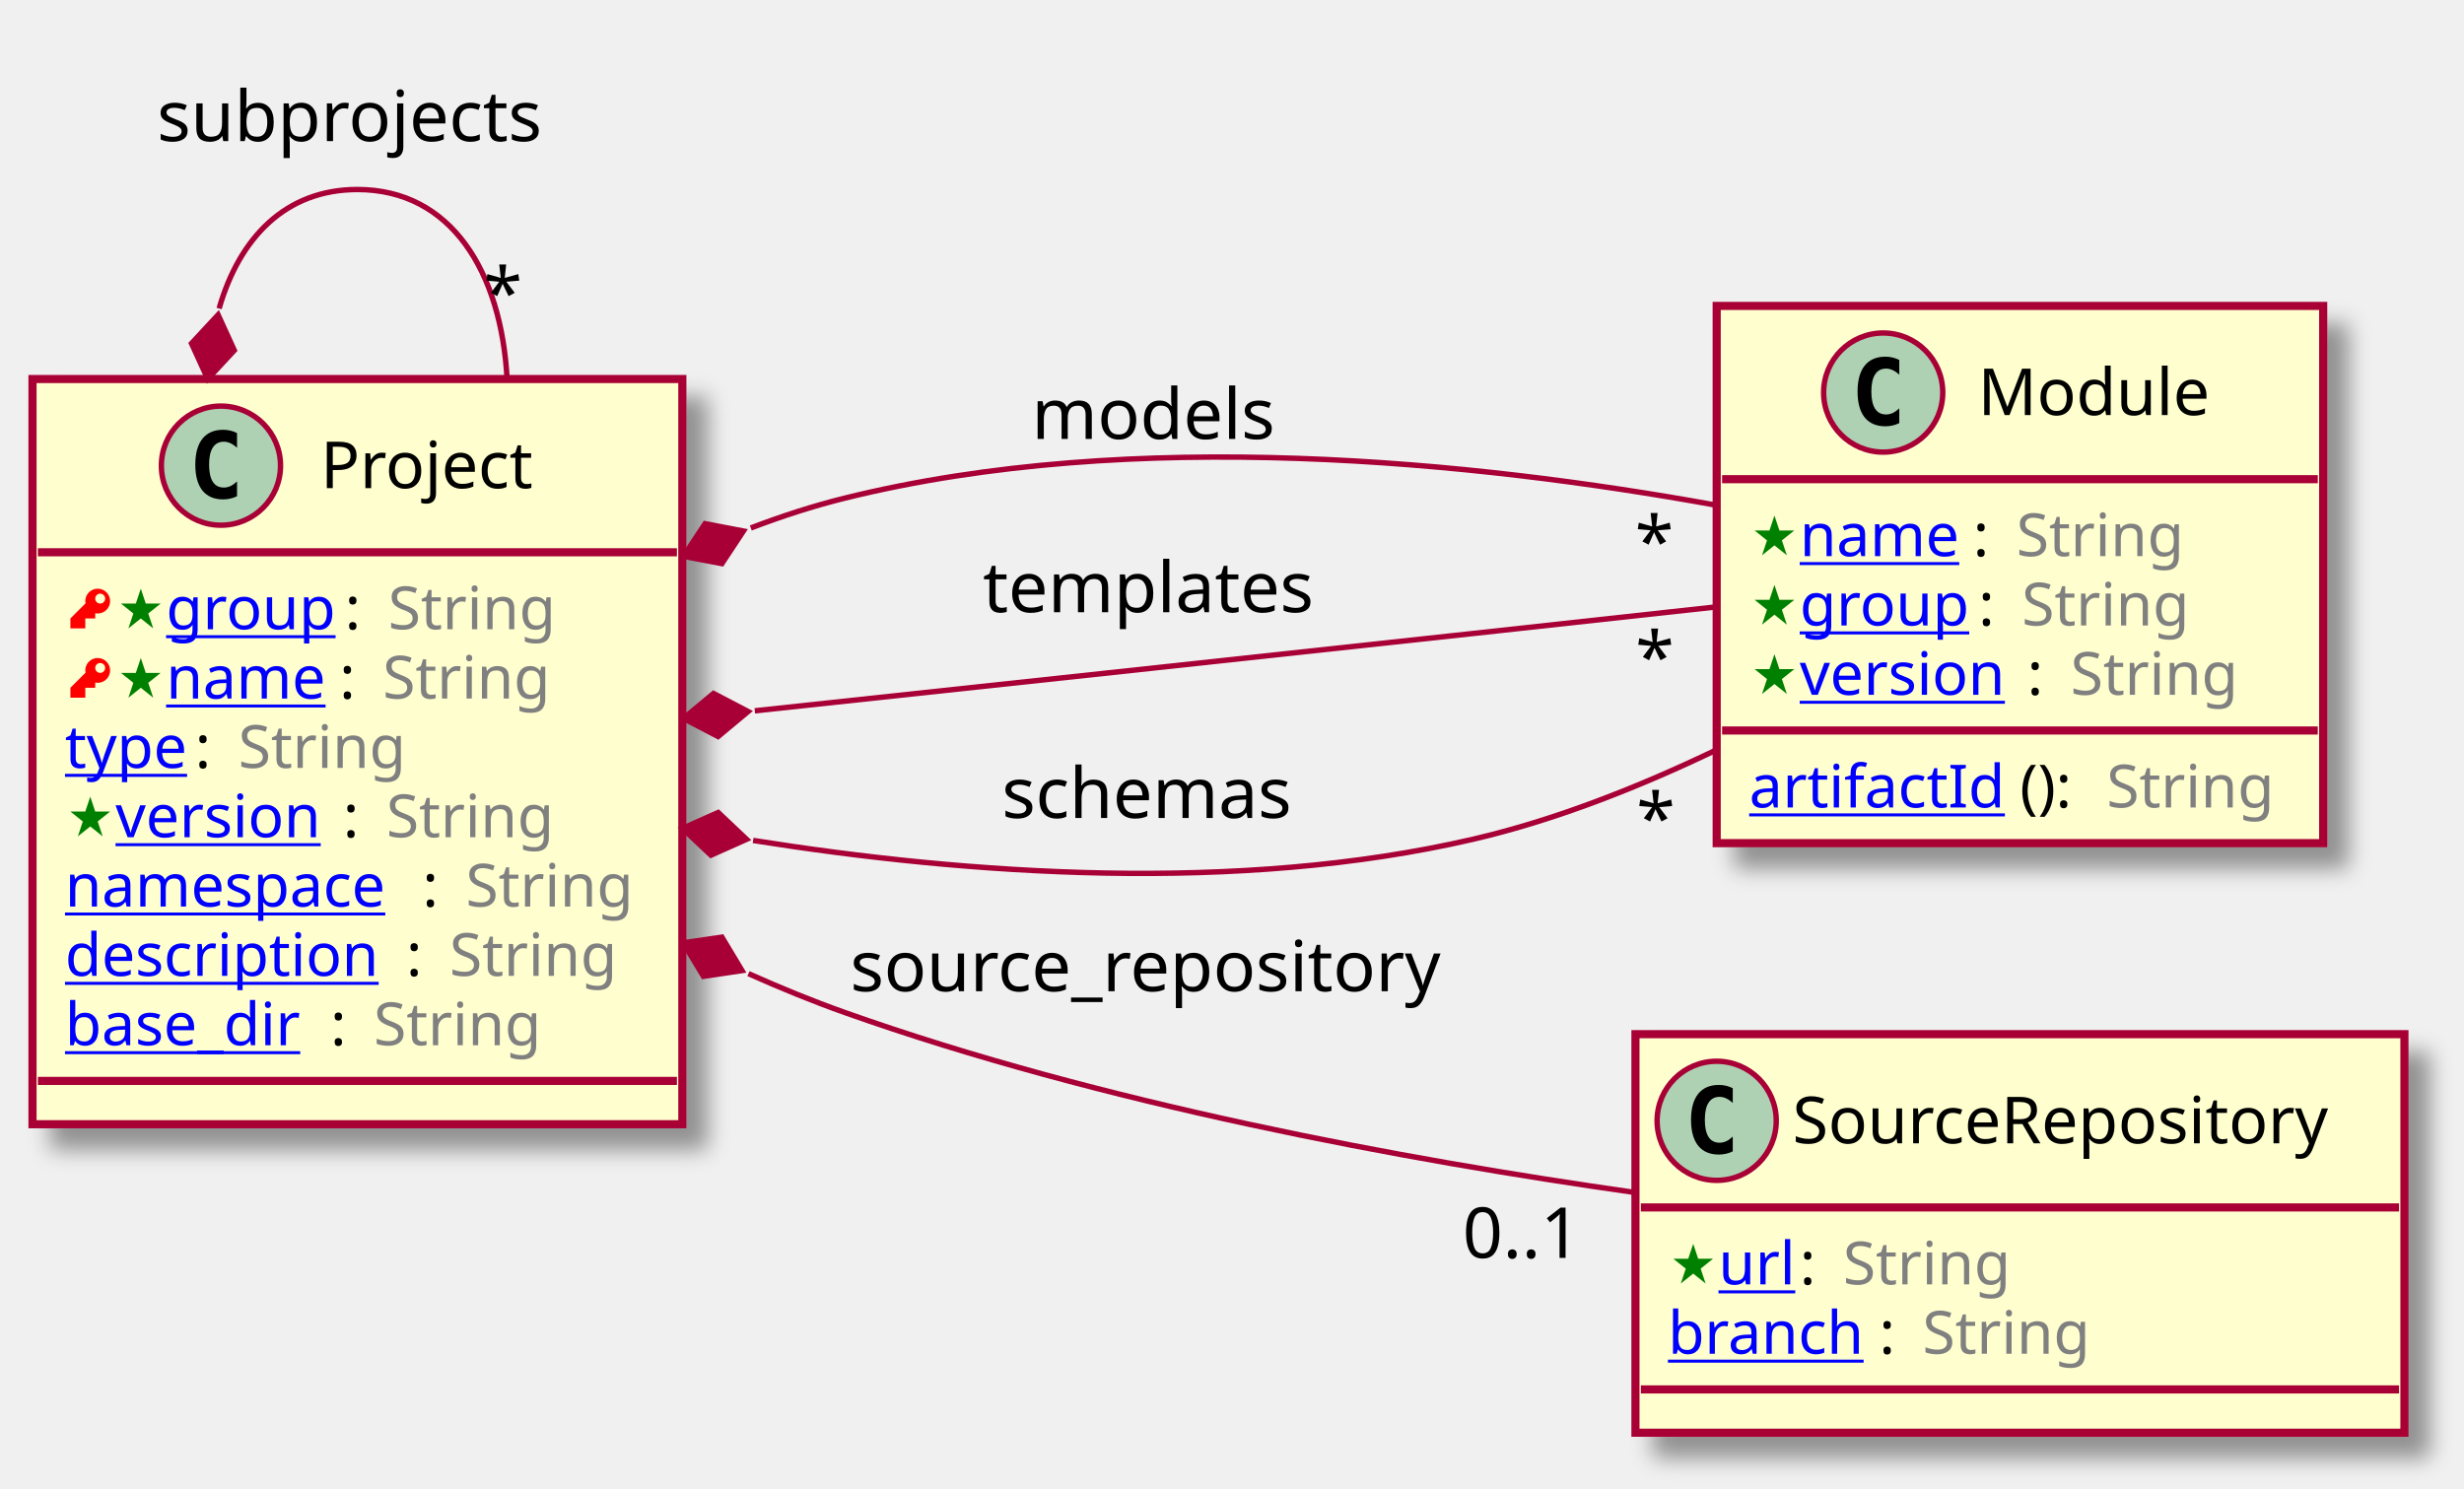
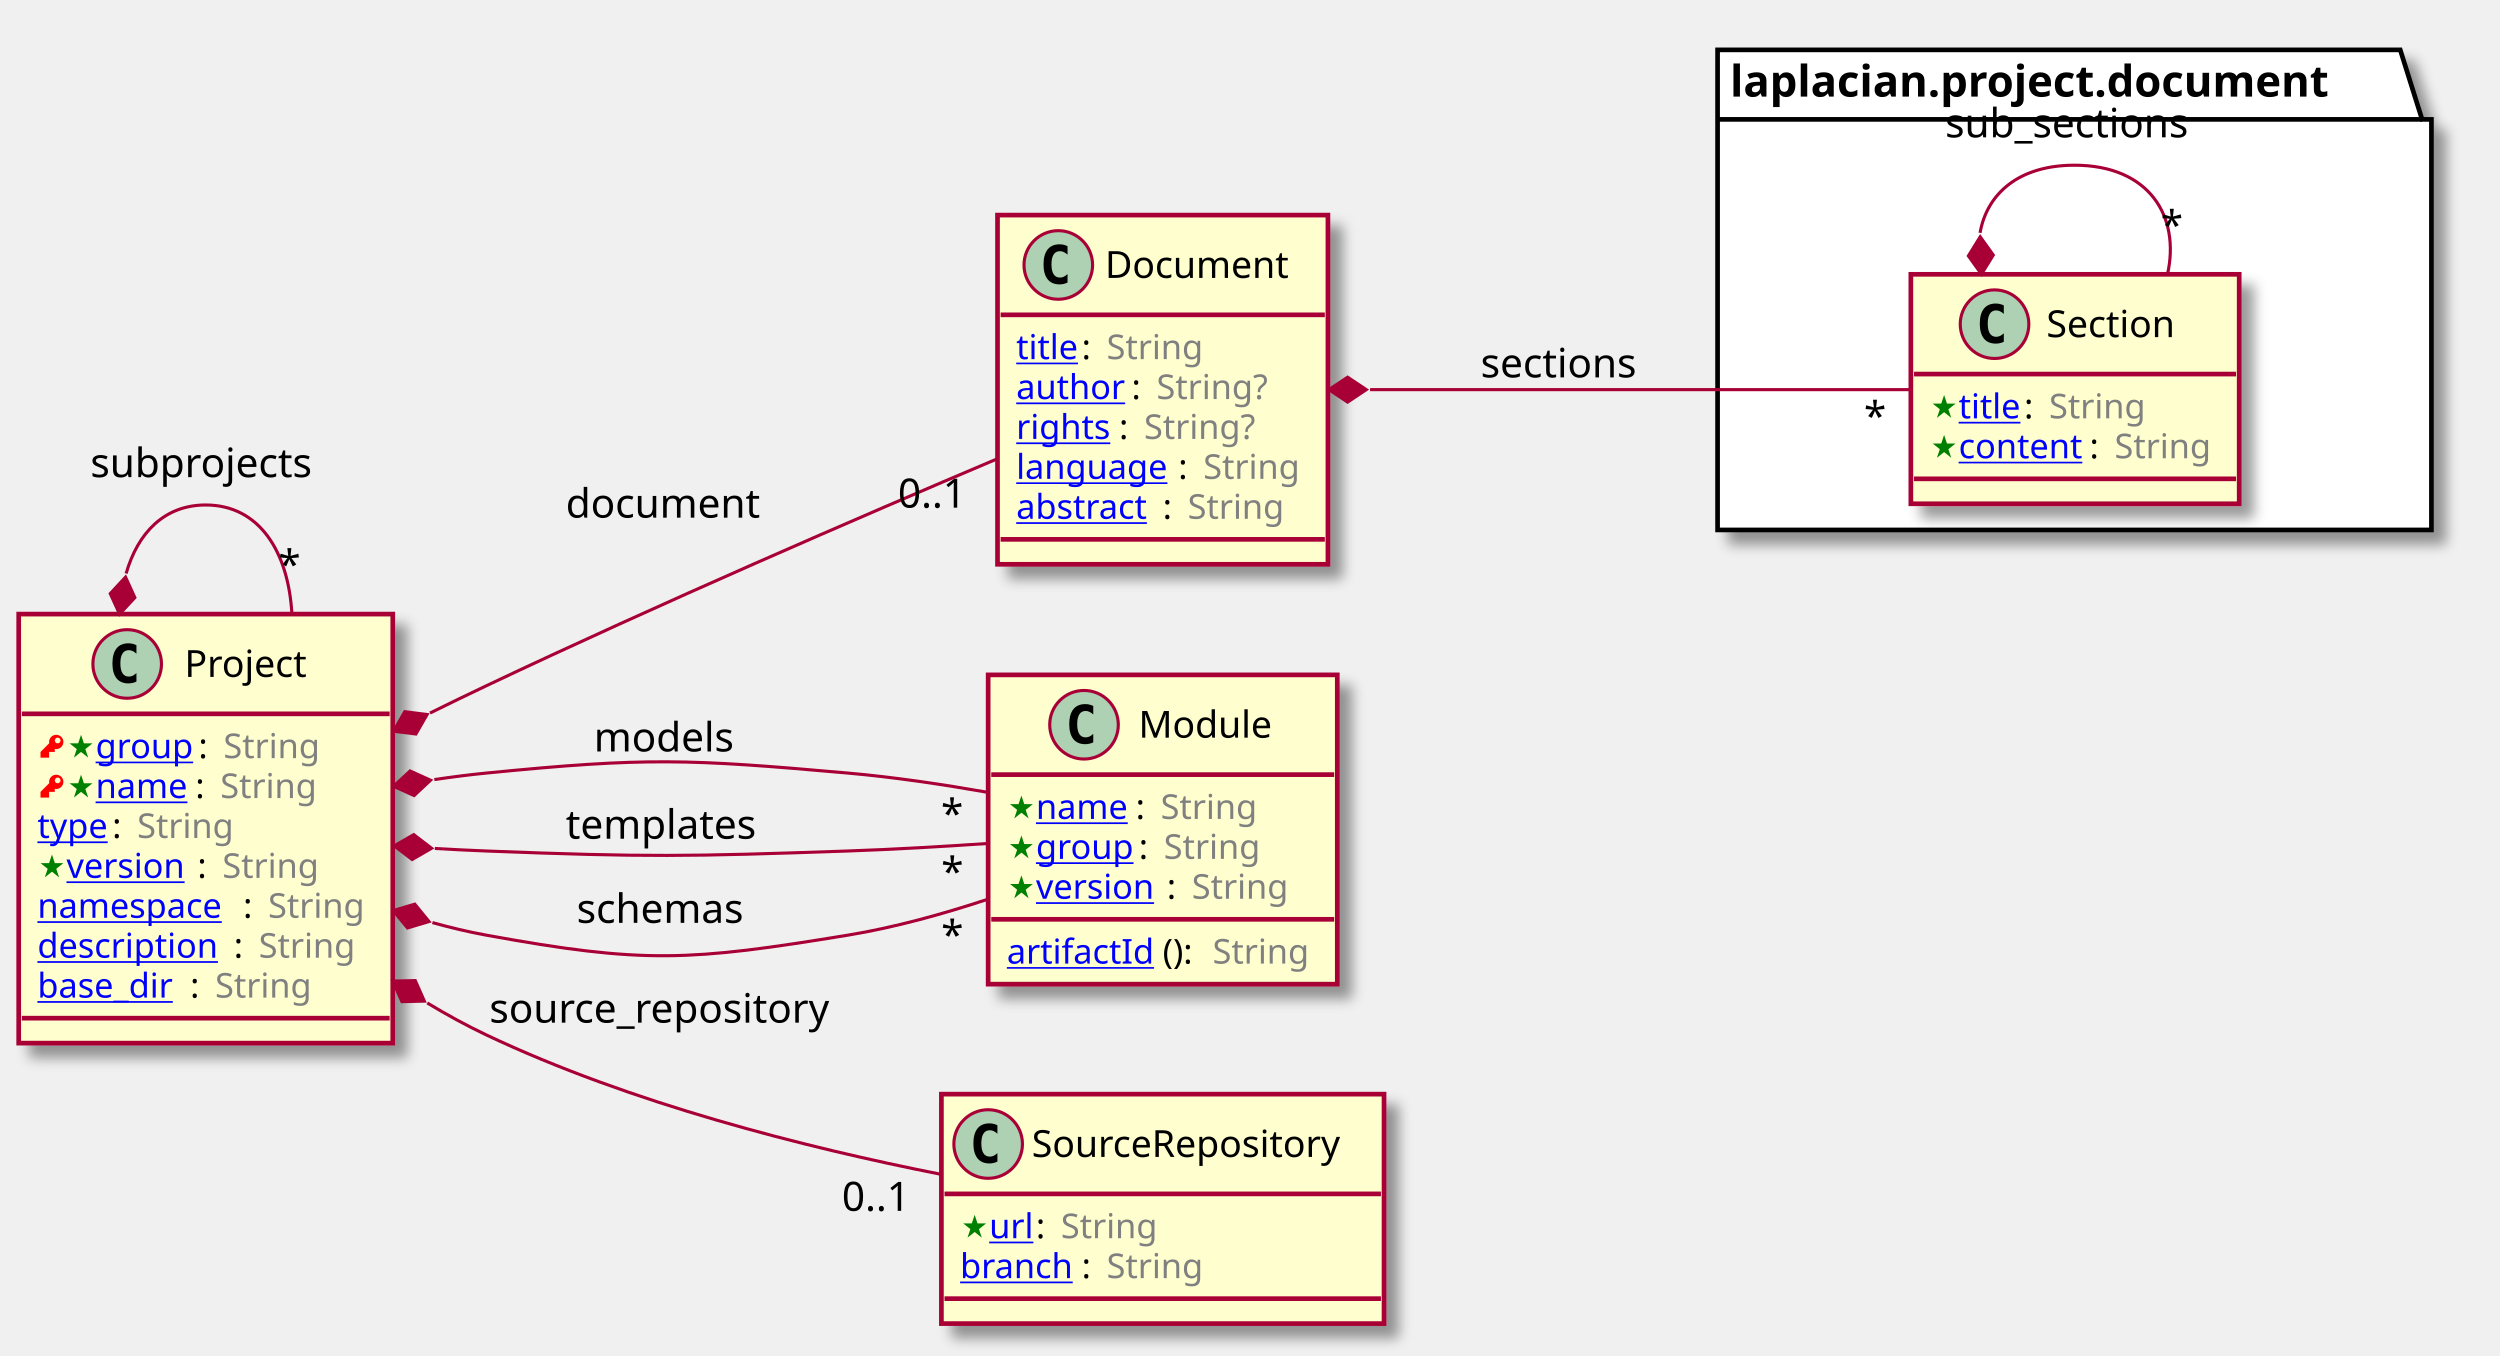
- <svg xmlns="http://www.w3.org/2000/svg" xmlns:xlink="http://www.w3.org/1999/xlink" contentScriptType="application/ecmascript" contentStyleType="text/css" height="275px" preserveAspectRatio="none" style="width:455px;height:275px;" version="1.1" viewBox="0 0 455 275" width="455px" zoomAndPan="magnify">
+ <svg xmlns="http://www.w3.org/2000/svg" xmlns:xlink="http://www.w3.org/1999/xlink" contentScriptType="application/ecmascript" contentStyleType="text/css" height="435px" preserveAspectRatio="none" style="width:802px;height:435px;" version="1.1" viewBox="0 0 802 435" width="802px" zoomAndPan="magnify">
  <defs>
-     <filter height="300%" id="f1cuzsksccrl39" width="300%" x="-1" y="-1">
+     <filter height="300%" id="f6cwxevgyu0yk" width="300%" x="-1" y="-1">
      <feGaussianBlur result="blurOut" stdDeviation="2.0" />
      <feColorMatrix in="blurOut" result="blurOut2" type="matrix" values="0 0 0 0 0 0 0 0 0 0 0 0 0 0 0 0 0 0 .4 0" />
      <feOffset dx="4.0" dy="4.0" in="blurOut2" result="blurOut3" />
      <feBlend in="SourceGraphic" in2="blurOut3" mode="normal" />
    </filter>
  </defs>
  <g>
+     <polygon fill="#FFFFFF" filter="url(#f6cwxevgyu0yk)" points="551,16,770,16,777,38.297,780,38.297,780,170,551,170,551,16" style="stroke: #000000; stroke-width: 1.5;" />
+     <line style="stroke: #000000; stroke-width: 1.5;" x1="551" x2="777" y1="38.297" y2="38.297" />
+     <text fill="#000000" font-family="sans-serif" font-size="14" font-weight="bold" lengthAdjust="spacingAndGlyphs" textLength="213" x="555" y="30.995">laplacian.project.document</text>
+     <a href="/blob/master/doc/entities/Section.md" target="_top" xlink:actuate="onRequest" xlink:show="new" xlink:title="/blob/master/doc/entities/Section.md" xlink:type="simple">
+       <rect fill="#FEFECE" filter="url(#f6cwxevgyu0yk)" height="73.609" id="Section" style="stroke: #A80036; stroke-width: 1.5;" width="105.333" x="613" y="88" />
+       <ellipse cx="639.85" cy="104" fill="#ADD1B2" rx="11" ry="11" style="stroke: #A80036; stroke-width: 1.0;" />
+       <path d="M642.819,109.641 Q642.241,109.938 641.6,110.078 Q640.959,110.234 640.256,110.234 Q637.756,110.234 636.428,108.594 Q635.116,106.938 635.116,103.812 Q635.116,100.688 636.428,99.031 Q637.756,97.375 640.256,97.375 Q640.959,97.375 641.6,97.531 Q642.256,97.688 642.819,97.984 L642.819,100.703 Q642.194,100.125 641.6,99.859 Q641.006,99.578 640.381,99.578 Q639.038,99.578 638.35,100.656 Q637.663,101.719 637.663,103.812 Q637.663,105.906 638.35,106.984 Q639.038,108.047 640.381,108.047 Q641.006,108.047 641.6,107.781 Q642.194,107.5 642.819,106.922 L642.819,109.641 Z " />
+       <text fill="#000000" font-family="sans-serif" font-size="12" lengthAdjust="spacingAndGlyphs" textLength="47" x="656.483" y="108.154">Section</text>
+       <line style="stroke: #A80036; stroke-width: 1.5;" x1="614" x2="717.333" y1="120" y2="120" />
+       <path d="M623.667,126.721 L622.75,129.471 L620,129.471 L622.292,131.305 L621.375,134.055 L623.667,132.221 L625.958,134.055 L625.042,131.305 L627.333,129.471 L624.583,129.471 L623.667,126.721 " fill="#008000" style="stroke: ; stroke-width: 0.0; stroke-dasharray: ;" />
+     </a>
+     <a href="/blob/master/doc/entities/Section.md#title-string" target="_top" xlink:actuate="onRequest" xlink:show="new" xlink:title="/blob/master/doc/entities/Section.md#title-string" xlink:type="simple">
+       <text fill="#0000FF" font-family="sans-serif" font-size="11" lengthAdjust="spacingAndGlyphs" text-decoration="underline" textLength="21" x="628.333" y="134.21">title</text>
+     </a>
+     <text fill="#000000" font-family="sans-serif" font-size="11" lengthAdjust="spacingAndGlyphs" textLength="4" x="649.333" y="134.21">:</text>
+     <text fill="#808080" font-family="sans-serif" font-size="11" lengthAdjust="spacingAndGlyphs" textLength="34" x="657.333" y="134.21">String</text>
+     <path d="M623.667,139.526 L622.75,142.276 L620,142.276 L622.292,144.109 L621.375,146.859 L623.667,145.026 L625.958,146.859 L625.042,144.109 L627.333,142.276 L624.583,142.276 L623.667,139.526 " fill="#008000" style="stroke: ; stroke-width: 0.0; stroke-dasharray: ;" />
+     <a href="/blob/master/doc/entities/Section.md#content-string" target="_top" xlink:actuate="onRequest" xlink:show="new" xlink:title="/blob/master/doc/entities/Section.md#content-string" xlink:type="simple">
+       <text fill="#0000FF" font-family="sans-serif" font-size="11" lengthAdjust="spacingAndGlyphs" text-decoration="underline" textLength="42" x="628.333" y="147.015">content</text>
+     </a>
+     <text fill="#000000" font-family="sans-serif" font-size="11" lengthAdjust="spacingAndGlyphs" textLength="4" x="670.333" y="147.015">:</text>
+     <text fill="#808080" font-family="sans-serif" font-size="11" lengthAdjust="spacingAndGlyphs" textLength="34" x="678.333" y="147.015">String</text>
+     <line style="stroke: #A80036; stroke-width: 1.5;" x1="614" x2="717.333" y1="153.609" y2="153.609" />
+     <a href="/blob/master/doc/entities/Document.md" target="_top" xlink:actuate="onRequest" xlink:show="new" xlink:title="/blob/master/doc/entities/Document.md" xlink:type="simple">
+       <rect fill="#FEFECE" filter="url(#f6cwxevgyu0yk)" height="112.023" id="Document" style="stroke: #A80036; stroke-width: 1.5;" width="106" x="320" y="69" />
+       <ellipse cx="339.5" cy="85" fill="#ADD1B2" rx="11" ry="11" style="stroke: #A80036; stroke-width: 1.0;" />
+       <path d="M342.469,90.641 Q341.891,90.938 341.25,91.078 Q340.609,91.234 339.906,91.234 Q337.406,91.234 336.078,89.594 Q334.766,87.938 334.766,84.812 Q334.766,81.688 336.078,80.031 Q337.406,78.375 339.906,78.375 Q340.609,78.375 341.25,78.531 Q341.906,78.688 342.469,78.984 L342.469,81.703 Q341.844,81.125 341.25,80.859 Q340.656,80.578 340.031,80.578 Q338.688,80.578 338,81.656 Q337.312,82.719 337.312,84.812 Q337.312,86.906 338,87.984 Q338.688,89.047 340.031,89.047 Q340.656,89.047 341.25,88.781 Q341.844,88.5 342.469,87.922 L342.469,90.641 Z " />
+       <text fill="#000000" font-family="sans-serif" font-size="12" lengthAdjust="spacingAndGlyphs" textLength="64" x="354.5" y="89.154">Document</text>
+       <line style="stroke: #A80036; stroke-width: 1.5;" x1="321" x2="425" y1="101" y2="101" />
+     </a>
+     <a href="/blob/master/doc/entities/Document.md#title-string" target="_top" xlink:actuate="onRequest" xlink:show="new" xlink:title="/blob/master/doc/entities/Document.md#title-string" xlink:type="simple">
+       <text fill="#0000FF" font-family="sans-serif" font-size="11" lengthAdjust="spacingAndGlyphs" text-decoration="underline" textLength="21" x="326" y="115.21">title</text>
+     </a>
+     <text fill="#000000" font-family="sans-serif" font-size="11" lengthAdjust="spacingAndGlyphs" textLength="4" x="347" y="115.21">:</text>
+     <text fill="#808080" font-family="sans-serif" font-size="11" lengthAdjust="spacingAndGlyphs" textLength="34" x="355" y="115.21">String</text>
+     <a href="/blob/master/doc/entities/Document.md#author-string" target="_top" xlink:actuate="onRequest" xlink:show="new" xlink:title="/blob/master/doc/entities/Document.md#author-string" xlink:type="simple">
+       <text fill="#0000FF" font-family="sans-serif" font-size="11" lengthAdjust="spacingAndGlyphs" text-decoration="underline" textLength="37" x="326" y="128.015">author</text>
+     </a>
+     <text fill="#000000" font-family="sans-serif" font-size="11" lengthAdjust="spacingAndGlyphs" textLength="4" x="363" y="128.015">:</text>
+     <text fill="#808080" font-family="sans-serif" font-size="11" lengthAdjust="spacingAndGlyphs" textLength="40" x="371" y="128.015">String?</text>
+     <a href="/blob/master/doc/entities/Document.md#rights-string" target="_top" xlink:actuate="onRequest" xlink:show="new" xlink:title="/blob/master/doc/entities/Document.md#rights-string" xlink:type="simple">
+       <text fill="#0000FF" font-family="sans-serif" font-size="11" lengthAdjust="spacingAndGlyphs" text-decoration="underline" textLength="33" x="326" y="140.82">rights</text>
+     </a>
+     <text fill="#000000" font-family="sans-serif" font-size="11" lengthAdjust="spacingAndGlyphs" textLength="4" x="359" y="140.82">:</text>
+     <text fill="#808080" font-family="sans-serif" font-size="11" lengthAdjust="spacingAndGlyphs" textLength="40" x="367" y="140.82">String?</text>
+     <a href="/blob/master/doc/entities/Document.md#language-string" target="_top" xlink:actuate="onRequest" xlink:show="new" xlink:title="/blob/master/doc/entities/Document.md#language-string" xlink:type="simple">
+       <text fill="#0000FF" font-family="sans-serif" font-size="11" lengthAdjust="spacingAndGlyphs" text-decoration="underline" textLength="52" x="326" y="153.625">language</text>
+     </a>
+     <text fill="#000000" font-family="sans-serif" font-size="11" lengthAdjust="spacingAndGlyphs" textLength="4" x="378" y="153.625">:</text>
+     <text fill="#808080" font-family="sans-serif" font-size="11" lengthAdjust="spacingAndGlyphs" textLength="34" x="386" y="153.625">String</text>
+     <a href="/blob/master/doc/entities/Document.md#abstract-string" target="_top" xlink:actuate="onRequest" xlink:show="new" xlink:title="/blob/master/doc/entities/Document.md#abstract-string" xlink:type="simple">
+       <text fill="#0000FF" font-family="sans-serif" font-size="11" lengthAdjust="spacingAndGlyphs" text-decoration="underline" textLength="47" x="326" y="166.429">abstract</text>
+     </a>
+     <text fill="#000000" font-family="sans-serif" font-size="11" lengthAdjust="spacingAndGlyphs" textLength="4" x="373" y="166.429">:</text>
+     <text fill="#808080" font-family="sans-serif" font-size="11" lengthAdjust="spacingAndGlyphs" textLength="34" x="381" y="166.429">String</text>
+     <line style="stroke: #A80036; stroke-width: 1.5;" x1="321" x2="425" y1="173.023" y2="173.023" />
    <a href="/blob/master/doc/entities/Module.md" target="_top" xlink:actuate="onRequest" xlink:show="new" xlink:title="/blob/master/doc/entities/Module.md" xlink:type="simple">
-       <rect fill="#FEFECE" filter="url(#f1cuzsksccrl39)" height="99.219" id="Module" style="stroke: #A80036; stroke-width: 1.5;" width="112" x="317" y="56.5" />
-       <ellipse cx="347.75" cy="72.5" fill="#ADD1B2" rx="11" ry="11" style="stroke: #A80036; stroke-width: 1.0;" />
-       <path d="M350.719,78.141 Q350.141,78.438 349.5,78.578 Q348.859,78.734 348.156,78.734 Q345.656,78.734 344.328,77.094 Q343.016,75.438 343.016,72.312 Q343.016,69.188 344.328,67.531 Q345.656,65.875 348.156,65.875 Q348.859,65.875 349.5,66.031 Q350.156,66.188 350.719,66.484 L350.719,69.203 Q350.094,68.625 349.5,68.359 Q348.906,68.078 348.281,68.078 Q346.938,68.078 346.25,69.156 Q345.562,70.219 345.562,72.312 Q345.562,74.406 346.25,75.484 Q346.938,76.547 348.281,76.547 Q348.906,76.547 349.5,76.281 Q350.094,76 350.719,75.422 L350.719,78.141 Z " />
-       <text fill="#000000" font-family="sans-serif" font-size="12" lengthAdjust="spacingAndGlyphs" textLength="45" x="365.25" y="76.654">Module</text>
-       <line style="stroke: #A80036; stroke-width: 1.5;" x1="318" x2="428" y1="88.5" y2="88.5" />
-       <path d="M327.667,95.221 L326.75,97.971 L324,97.971 L326.292,99.805 L325.375,102.555 L327.667,100.721 L329.958,102.555 L329.042,99.805 L331.333,97.971 L328.583,97.971 L327.667,95.221 " fill="#008000" style="stroke: ; stroke-width: 0.0; stroke-dasharray: ;" />
+       <rect fill="#FEFECE" filter="url(#f6cwxevgyu0yk)" height="99.219" id="Module" style="stroke: #A80036; stroke-width: 1.5;" width="112" x="317" y="216.5" />
+       <ellipse cx="347.75" cy="232.5" fill="#ADD1B2" rx="11" ry="11" style="stroke: #A80036; stroke-width: 1.0;" />
+       <path d="M350.719,238.141 Q350.141,238.438 349.5,238.578 Q348.859,238.734 348.156,238.734 Q345.656,238.734 344.328,237.094 Q343.016,235.438 343.016,232.312 Q343.016,229.188 344.328,227.531 Q345.656,225.875 348.156,225.875 Q348.859,225.875 349.5,226.031 Q350.156,226.188 350.719,226.484 L350.719,229.203 Q350.094,228.625 349.5,228.359 Q348.906,228.078 348.281,228.078 Q346.938,228.078 346.25,229.156 Q345.562,230.219 345.562,232.312 Q345.562,234.406 346.25,235.484 Q346.938,236.547 348.281,236.547 Q348.906,236.547 349.5,236.281 Q350.094,236 350.719,235.422 L350.719,238.141 Z " />
+       <text fill="#000000" font-family="sans-serif" font-size="12" lengthAdjust="spacingAndGlyphs" textLength="45" x="365.25" y="236.654">Module</text>
+       <line style="stroke: #A80036; stroke-width: 1.5;" x1="318" x2="428" y1="248.5" y2="248.5" />
+       <path d="M327.667,255.221 L326.75,257.971 L324,257.971 L326.292,259.805 L325.375,262.555 L327.667,260.721 L329.958,262.555 L329.042,259.805 L331.333,257.971 L328.583,257.971 L327.667,255.221 " fill="#008000" style="stroke: ; stroke-width: 0.0; stroke-dasharray: ;" />
    </a>
    <a href="/blob/master/doc/entities/Module.md#name-string" target="_top" xlink:actuate="onRequest" xlink:show="new" xlink:title="/blob/master/doc/entities/Module.md#name-string" xlink:type="simple">
-       <text fill="#0000FF" font-family="sans-serif" font-size="11" lengthAdjust="spacingAndGlyphs" text-decoration="underline" textLength="32" x="332.333" y="102.71">name</text>
+       <text fill="#0000FF" font-family="sans-serif" font-size="11" lengthAdjust="spacingAndGlyphs" text-decoration="underline" textLength="32" x="332.333" y="262.71">name</text>
    </a>
-     <text fill="#000000" font-family="sans-serif" font-size="11" lengthAdjust="spacingAndGlyphs" textLength="4" x="364.333" y="102.71">:</text>
-     <text fill="#808080" font-family="sans-serif" font-size="11" lengthAdjust="spacingAndGlyphs" textLength="34" x="372.333" y="102.71">String</text>
-     <path d="M327.667,108.026 L326.75,110.776 L324,110.776 L326.292,112.609 L325.375,115.359 L327.667,113.526 L329.958,115.359 L329.042,112.609 L331.333,110.776 L328.583,110.776 L327.667,108.026 " fill="#008000" style="stroke: ; stroke-width: 0.0; stroke-dasharray: ;" />
+     <text fill="#000000" font-family="sans-serif" font-size="11" lengthAdjust="spacingAndGlyphs" textLength="4" x="364.333" y="262.71">:</text>
+     <text fill="#808080" font-family="sans-serif" font-size="11" lengthAdjust="spacingAndGlyphs" textLength="34" x="372.333" y="262.71">String</text>
+     <path d="M327.667,268.026 L326.75,270.776 L324,270.776 L326.292,272.609 L325.375,275.359 L327.667,273.526 L329.958,275.359 L329.042,272.609 L331.333,270.776 L328.583,270.776 L327.667,268.026 " fill="#008000" style="stroke: ; stroke-width: 0.0; stroke-dasharray: ;" />
    <a href="/blob/master/doc/entities/Module.md#group-string" target="_top" xlink:actuate="onRequest" xlink:show="new" xlink:title="/blob/master/doc/entities/Module.md#group-string" xlink:type="simple">
-       <text fill="#0000FF" font-family="sans-serif" font-size="11" lengthAdjust="spacingAndGlyphs" text-decoration="underline" textLength="33" x="332.333" y="115.515">group</text>
+       <text fill="#0000FF" font-family="sans-serif" font-size="11" lengthAdjust="spacingAndGlyphs" text-decoration="underline" textLength="33" x="332.333" y="275.515">group</text>
    </a>
-     <text fill="#000000" font-family="sans-serif" font-size="11" lengthAdjust="spacingAndGlyphs" textLength="4" x="365.333" y="115.515">:</text>
-     <text fill="#808080" font-family="sans-serif" font-size="11" lengthAdjust="spacingAndGlyphs" textLength="34" x="373.333" y="115.515">String</text>
-     <path d="M327.667,120.831 L326.75,123.581 L324,123.581 L326.292,125.414 L325.375,128.164 L327.667,126.331 L329.958,128.164 L329.042,125.414 L331.333,123.581 L328.583,123.581 L327.667,120.831 " fill="#008000" style="stroke: ; stroke-width: 0.0; stroke-dasharray: ;" />
+     <text fill="#000000" font-family="sans-serif" font-size="11" lengthAdjust="spacingAndGlyphs" textLength="4" x="365.333" y="275.515">:</text>
+     <text fill="#808080" font-family="sans-serif" font-size="11" lengthAdjust="spacingAndGlyphs" textLength="34" x="373.333" y="275.515">String</text>
+     <path d="M327.667,280.831 L326.75,283.581 L324,283.581 L326.292,285.414 L325.375,288.164 L327.667,286.331 L329.958,288.164 L329.042,285.414 L331.333,283.581 L328.583,283.581 L327.667,280.831 " fill="#008000" style="stroke: ; stroke-width: 0.0; stroke-dasharray: ;" />
    <a href="/blob/master/doc/entities/Module.md#version-string" target="_top" xlink:actuate="onRequest" xlink:show="new" xlink:title="/blob/master/doc/entities/Module.md#version-string" xlink:type="simple">
-       <text fill="#0000FF" font-family="sans-serif" font-size="11" lengthAdjust="spacingAndGlyphs" text-decoration="underline" textLength="42" x="332.333" y="128.32">version</text>
+       <text fill="#0000FF" font-family="sans-serif" font-size="11" lengthAdjust="spacingAndGlyphs" text-decoration="underline" textLength="42" x="332.333" y="288.32">version</text>
    </a>
-     <text fill="#000000" font-family="sans-serif" font-size="11" lengthAdjust="spacingAndGlyphs" textLength="4" x="374.333" y="128.32">:</text>
-     <text fill="#808080" font-family="sans-serif" font-size="11" lengthAdjust="spacingAndGlyphs" textLength="34" x="382.333" y="128.32">String</text>
-     <line style="stroke: #A80036; stroke-width: 1.5;" x1="318" x2="428" y1="134.914" y2="134.914" />
+     <text fill="#000000" font-family="sans-serif" font-size="11" lengthAdjust="spacingAndGlyphs" textLength="4" x="374.333" y="288.32">:</text>
+     <text fill="#808080" font-family="sans-serif" font-size="11" lengthAdjust="spacingAndGlyphs" textLength="34" x="382.333" y="288.32">String</text>
+     <line style="stroke: #A80036; stroke-width: 1.5;" x1="318" x2="428" y1="294.914" y2="294.914" />
    <a href="/blob/master/doc/entities/Module.md#artifact_id-string" target="_top" xlink:actuate="onRequest" xlink:show="new" xlink:title="/blob/master/doc/entities/Module.md#artifact_id-string" xlink:type="simple">
-       <text fill="#0000FF" font-family="sans-serif" font-size="11" lengthAdjust="spacingAndGlyphs" text-decoration="underline" textLength="50" x="323" y="149.125">artifactId</text>
+       <text fill="#0000FF" font-family="sans-serif" font-size="11" lengthAdjust="spacingAndGlyphs" text-decoration="underline" textLength="50" x="323" y="309.125">artifactId</text>
    </a>
-     <text fill="#000000" font-family="sans-serif" font-size="11" lengthAdjust="spacingAndGlyphs" textLength="12" x="373" y="149.125">():</text>
-     <text fill="#808080" font-family="sans-serif" font-size="11" lengthAdjust="spacingAndGlyphs" textLength="34" x="389" y="149.125">String</text>
+     <text fill="#000000" font-family="sans-serif" font-size="11" lengthAdjust="spacingAndGlyphs" textLength="12" x="373" y="309.125">():</text>
+     <text fill="#808080" font-family="sans-serif" font-size="11" lengthAdjust="spacingAndGlyphs" textLength="34" x="389" y="309.125">String</text>
    <a href="/blob/master/doc/entities/Project.md" target="_top" xlink:actuate="onRequest" xlink:show="new" xlink:title="/blob/master/doc/entities/Project.md" xlink:type="simple">
-       <rect fill="#FEFECE" filter="url(#f1cuzsksccrl39)" height="137.633" id="Project" style="stroke: #A80036; stroke-width: 1.5;" width="120" x="6" y="70" />
-       <ellipse cx="40.8" cy="86" fill="#ADD1B2" rx="11" ry="11" style="stroke: #A80036; stroke-width: 1.0;" />
-       <path d="M43.769,91.641 Q43.191,91.938 42.55,92.078 Q41.909,92.234 41.206,92.234 Q38.706,92.234 37.378,90.594 Q36.066,88.938 36.066,85.812 Q36.066,82.688 37.378,81.031 Q38.706,79.375 41.206,79.375 Q41.909,79.375 42.55,79.531 Q43.206,79.688 43.769,79.984 L43.769,82.703 Q43.144,82.125 42.55,81.859 Q41.956,81.578 41.331,81.578 Q39.987,81.578 39.3,82.656 Q38.612,83.719 38.612,85.812 Q38.612,87.906 39.3,88.984 Q39.987,90.047 41.331,90.047 Q41.956,90.047 42.55,89.781 Q43.144,89.5 43.769,88.922 L43.769,91.641 Z " />
-       <text fill="#000000" font-family="sans-serif" font-size="12" lengthAdjust="spacingAndGlyphs" textLength="44" x="59.2" y="90.154">Project</text>
-       <line style="stroke: #A80036; stroke-width: 1.5;" x1="7" x2="125" y1="102" y2="102" />
-       <path d="M18.042,108.721 C16.777,108.721 15.75,109.748 15.75,111.013 C15.75,111.16 15.78,111.285 15.808,111.415 L13,114.222 L13,116.056 L15.75,116.056 L15.75,114.222 L17.583,114.222 L17.583,113.306 L17.641,113.248 C17.769,113.275 17.895,113.306 18.043,113.306 C19.308,113.306 20.334,112.279 20.334,111.014 C20.334,109.749 19.308,108.722 18.043,108.722 M18.501,109.639 C19.005,109.639 19.418,110.051 19.418,110.556 C19.418,111.06 19.005,111.472 18.501,111.472 C17.997,111.472 17.584,111.06 17.584,110.556 C17.584,110.051 17.997,109.639 18.501,109.639 " fill="#FF0000" style="stroke: ; stroke-width: 0.0; stroke-dasharray: ;" />
-       <path d="M26,108.721 L25.083,111.471 L22.333,111.471 L24.625,113.305 L23.708,116.055 L26,114.221 L28.292,116.055 L27.375,113.305 L29.667,111.471 L26.917,111.471 L26,108.721 " fill="#008000" style="stroke: ; stroke-width: 0.0; stroke-dasharray: ;" />
+       <rect fill="#FEFECE" filter="url(#f6cwxevgyu0yk)" height="137.633" id="Project" style="stroke: #A80036; stroke-width: 1.5;" width="120" x="6" y="197" />
+       <ellipse cx="40.8" cy="213" fill="#ADD1B2" rx="11" ry="11" style="stroke: #A80036; stroke-width: 1.0;" />
+       <path d="M43.769,218.641 Q43.191,218.938 42.55,219.078 Q41.909,219.234 41.206,219.234 Q38.706,219.234 37.378,217.594 Q36.066,215.938 36.066,212.812 Q36.066,209.688 37.378,208.031 Q38.706,206.375 41.206,206.375 Q41.909,206.375 42.55,206.531 Q43.206,206.688 43.769,206.984 L43.769,209.703 Q43.144,209.125 42.55,208.859 Q41.956,208.578 41.331,208.578 Q39.987,208.578 39.3,209.656 Q38.612,210.719 38.612,212.812 Q38.612,214.906 39.3,215.984 Q39.987,217.047 41.331,217.047 Q41.956,217.047 42.55,216.781 Q43.144,216.5 43.769,215.922 L43.769,218.641 Z " />
+       <text fill="#000000" font-family="sans-serif" font-size="12" lengthAdjust="spacingAndGlyphs" textLength="44" x="59.2" y="217.154">Project</text>
+       <line style="stroke: #A80036; stroke-width: 1.5;" x1="7" x2="125" y1="229" y2="229" />
+       <path d="M18.042,235.721 C16.777,235.721 15.75,236.748 15.75,238.013 C15.75,238.16 15.78,238.285 15.808,238.415 L13,241.222 L13,243.056 L15.75,243.056 L15.75,241.222 L17.583,241.222 L17.583,240.306 L17.641,240.248 C17.769,240.275 17.895,240.306 18.043,240.306 C19.308,240.306 20.334,239.279 20.334,238.014 C20.334,236.749 19.308,235.722 18.043,235.722 M18.501,236.639 C19.005,236.639 19.418,237.051 19.418,237.556 C19.418,238.06 19.005,238.472 18.501,238.472 C17.997,238.472 17.584,238.06 17.584,237.556 C17.584,237.051 17.997,236.639 18.501,236.639 " fill="#FF0000" style="stroke: ; stroke-width: 0.0; stroke-dasharray: ;" />
+       <path d="M26,235.721 L25.083,238.471 L22.333,238.471 L24.625,240.305 L23.708,243.055 L26,241.221 L28.292,243.055 L27.375,240.305 L29.667,238.471 L26.917,238.471 L26,235.721 " fill="#008000" style="stroke: ; stroke-width: 0.0; stroke-dasharray: ;" />
    </a>
    <a href="/blob/master/doc/entities/Project.md#group-string" target="_top" xlink:actuate="onRequest" xlink:show="new" xlink:title="/blob/master/doc/entities/Project.md#group-string" xlink:type="simple">
-       <text fill="#0000FF" font-family="sans-serif" font-size="11" lengthAdjust="spacingAndGlyphs" text-decoration="underline" textLength="33" x="30.667" y="116.21">group</text>
+       <text fill="#0000FF" font-family="sans-serif" font-size="11" lengthAdjust="spacingAndGlyphs" text-decoration="underline" textLength="33" x="30.667" y="243.21">group</text>
    </a>
-     <text fill="#000000" font-family="sans-serif" font-size="11" lengthAdjust="spacingAndGlyphs" textLength="4" x="63.667" y="116.21">:</text>
-     <text fill="#808080" font-family="sans-serif" font-size="11" lengthAdjust="spacingAndGlyphs" textLength="34" x="71.667" y="116.21">String</text>
-     <path d="M18.042,121.526 C16.777,121.526 15.75,122.553 15.75,123.818 C15.75,123.964 15.78,124.09 15.808,124.219 L13,127.027 L13,128.86 L15.75,128.86 L15.75,127.027 L17.583,127.027 L17.583,126.11 L17.641,126.052 C17.769,126.08 17.895,126.11 18.043,126.11 C19.308,126.11 20.334,125.084 20.334,123.819 C20.334,122.554 19.308,121.527 18.043,121.527 M18.501,122.444 C19.005,122.444 19.418,122.856 19.418,123.36 C19.418,123.865 19.005,124.277 18.501,124.277 C17.997,124.277 17.584,123.865 17.584,123.36 C17.584,122.856 17.997,122.444 18.501,122.444 " fill="#FF0000" style="stroke: ; stroke-width: 0.0; stroke-dasharray: ;" />
-     <path d="M26,121.526 L25.083,124.276 L22.333,124.276 L24.625,126.109 L23.708,128.859 L26,127.026 L28.292,128.859 L27.375,126.109 L29.667,124.276 L26.917,124.276 L26,121.526 " fill="#008000" style="stroke: ; stroke-width: 0.0; stroke-dasharray: ;" />
+     <text fill="#000000" font-family="sans-serif" font-size="11" lengthAdjust="spacingAndGlyphs" textLength="4" x="63.667" y="243.21">:</text>
+     <text fill="#808080" font-family="sans-serif" font-size="11" lengthAdjust="spacingAndGlyphs" textLength="34" x="71.667" y="243.21">String</text>
+     <path d="M18.042,248.526 C16.777,248.526 15.75,249.553 15.75,250.818 C15.75,250.964 15.78,251.09 15.808,251.219 L13,254.027 L13,255.86 L15.75,255.86 L15.75,254.027 L17.583,254.027 L17.583,253.11 L17.641,253.053 C17.769,253.08 17.895,253.11 18.043,253.11 C19.308,253.11 20.334,252.084 20.334,250.819 C20.334,249.554 19.308,248.527 18.043,248.527 M18.501,249.444 C19.005,249.444 19.418,249.856 19.418,250.36 C19.418,250.864 19.005,251.277 18.501,251.277 C17.997,251.277 17.584,250.864 17.584,250.36 C17.584,249.856 17.997,249.444 18.501,249.444 " fill="#FF0000" style="stroke: ; stroke-width: 0.0; stroke-dasharray: ;" />
+     <path d="M26,248.526 L25.083,251.276 L22.333,251.276 L24.625,253.109 L23.708,255.859 L26,254.026 L28.292,255.859 L27.375,253.109 L29.667,251.276 L26.917,251.276 L26,248.526 " fill="#008000" style="stroke: ; stroke-width: 0.0; stroke-dasharray: ;" />
    <a href="/blob/master/doc/entities/Project.md#name-string" target="_top" xlink:actuate="onRequest" xlink:show="new" xlink:title="/blob/master/doc/entities/Project.md#name-string" xlink:type="simple">
-       <text fill="#0000FF" font-family="sans-serif" font-size="11" lengthAdjust="spacingAndGlyphs" text-decoration="underline" textLength="32" x="30.667" y="129.015">name</text>
+       <text fill="#0000FF" font-family="sans-serif" font-size="11" lengthAdjust="spacingAndGlyphs" text-decoration="underline" textLength="32" x="30.667" y="256.015">name</text>
    </a>
-     <text fill="#000000" font-family="sans-serif" font-size="11" lengthAdjust="spacingAndGlyphs" textLength="4" x="62.667" y="129.015">:</text>
-     <text fill="#808080" font-family="sans-serif" font-size="11" lengthAdjust="spacingAndGlyphs" textLength="34" x="70.667" y="129.015">String</text>
+     <text fill="#000000" font-family="sans-serif" font-size="11" lengthAdjust="spacingAndGlyphs" textLength="4" x="62.667" y="256.015">:</text>
+     <text fill="#808080" font-family="sans-serif" font-size="11" lengthAdjust="spacingAndGlyphs" textLength="34" x="70.667" y="256.015">String</text>
    <a href="/blob/master/doc/entities/Project.md#type-string" target="_top" xlink:actuate="onRequest" xlink:show="new" xlink:title="/blob/master/doc/entities/Project.md#type-string" xlink:type="simple">
-       <text fill="#0000FF" font-family="sans-serif" font-size="11" lengthAdjust="spacingAndGlyphs" text-decoration="underline" textLength="24" x="12" y="141.82">type</text>
+       <text fill="#0000FF" font-family="sans-serif" font-size="11" lengthAdjust="spacingAndGlyphs" text-decoration="underline" textLength="24" x="12" y="268.82">type</text>
    </a>
-     <text fill="#000000" font-family="sans-serif" font-size="11" lengthAdjust="spacingAndGlyphs" textLength="4" x="36" y="141.82">:</text>
-     <text fill="#808080" font-family="sans-serif" font-size="11" lengthAdjust="spacingAndGlyphs" textLength="34" x="44" y="141.82">String</text>
-     <path d="M16.667,147.135 L15.75,149.885 L13,149.885 L15.292,151.719 L14.375,154.469 L16.667,152.635 L18.958,154.469 L18.042,151.719 L20.333,149.885 L17.583,149.885 L16.667,147.135 " fill="#008000" style="stroke: ; stroke-width: 0.0; stroke-dasharray: ;" />
+     <text fill="#000000" font-family="sans-serif" font-size="11" lengthAdjust="spacingAndGlyphs" textLength="4" x="36" y="268.82">:</text>
+     <text fill="#808080" font-family="sans-serif" font-size="11" lengthAdjust="spacingAndGlyphs" textLength="34" x="44" y="268.82">String</text>
+     <path d="M16.667,274.135 L15.75,276.885 L13,276.885 L15.292,278.719 L14.375,281.469 L16.667,279.635 L18.958,281.469 L18.042,278.719 L20.333,276.885 L17.583,276.885 L16.667,274.135 " fill="#008000" style="stroke: ; stroke-width: 0.0; stroke-dasharray: ;" />
    <a href="/blob/master/doc/entities/Project.md#version-string" target="_top" xlink:actuate="onRequest" xlink:show="new" xlink:title="/blob/master/doc/entities/Project.md#version-string" xlink:type="simple">
-       <text fill="#0000FF" font-family="sans-serif" font-size="11" lengthAdjust="spacingAndGlyphs" text-decoration="underline" textLength="42" x="21.333" y="154.625">version</text>
+       <text fill="#0000FF" font-family="sans-serif" font-size="11" lengthAdjust="spacingAndGlyphs" text-decoration="underline" textLength="42" x="21.333" y="281.625">version</text>
    </a>
-     <text fill="#000000" font-family="sans-serif" font-size="11" lengthAdjust="spacingAndGlyphs" textLength="4" x="63.333" y="154.625">:</text>
-     <text fill="#808080" font-family="sans-serif" font-size="11" lengthAdjust="spacingAndGlyphs" textLength="34" x="71.333" y="154.625">String</text>
+     <text fill="#000000" font-family="sans-serif" font-size="11" lengthAdjust="spacingAndGlyphs" textLength="4" x="63.333" y="281.625">:</text>
+     <text fill="#808080" font-family="sans-serif" font-size="11" lengthAdjust="spacingAndGlyphs" textLength="34" x="71.333" y="281.625">String</text>
    <a href="/blob/master/doc/entities/Project.md#namespace-string" target="_top" xlink:actuate="onRequest" xlink:show="new" xlink:title="/blob/master/doc/entities/Project.md#namespace-string" xlink:type="simple">
-       <text fill="#0000FF" font-family="sans-serif" font-size="11" lengthAdjust="spacingAndGlyphs" text-decoration="underline" textLength="66" x="12" y="167.429">namespace</text>
+       <text fill="#0000FF" font-family="sans-serif" font-size="11" lengthAdjust="spacingAndGlyphs" text-decoration="underline" textLength="66" x="12" y="294.429">namespace</text>
    </a>
-     <text fill="#000000" font-family="sans-serif" font-size="11" lengthAdjust="spacingAndGlyphs" textLength="4" x="78" y="167.429">:</text>
-     <text fill="#808080" font-family="sans-serif" font-size="11" lengthAdjust="spacingAndGlyphs" textLength="34" x="86" y="167.429">String</text>
+     <text fill="#000000" font-family="sans-serif" font-size="11" lengthAdjust="spacingAndGlyphs" textLength="4" x="78" y="294.429">:</text>
+     <text fill="#808080" font-family="sans-serif" font-size="11" lengthAdjust="spacingAndGlyphs" textLength="34" x="86" y="294.429">String</text>
    <a href="/blob/master/doc/entities/Project.md#description-string" target="_top" xlink:actuate="onRequest" xlink:show="new" xlink:title="/blob/master/doc/entities/Project.md#description-string" xlink:type="simple">
-       <text fill="#0000FF" font-family="sans-serif" font-size="11" lengthAdjust="spacingAndGlyphs" text-decoration="underline" textLength="63" x="12" y="180.234">description</text>
+       <text fill="#0000FF" font-family="sans-serif" font-size="11" lengthAdjust="spacingAndGlyphs" text-decoration="underline" textLength="63" x="12" y="307.234">description</text>
    </a>
-     <text fill="#000000" font-family="sans-serif" font-size="11" lengthAdjust="spacingAndGlyphs" textLength="4" x="75" y="180.234">:</text>
-     <text fill="#808080" font-family="sans-serif" font-size="11" lengthAdjust="spacingAndGlyphs" textLength="34" x="83" y="180.234">String</text>
+     <text fill="#000000" font-family="sans-serif" font-size="11" lengthAdjust="spacingAndGlyphs" textLength="4" x="75" y="307.234">:</text>
+     <text fill="#808080" font-family="sans-serif" font-size="11" lengthAdjust="spacingAndGlyphs" textLength="34" x="83" y="307.234">String</text>
    <a href="/blob/master/doc/entities/Project.md#base_dir-string" target="_top" xlink:actuate="onRequest" xlink:show="new" xlink:title="/blob/master/doc/entities/Project.md#base_dir-string" xlink:type="simple">
-       <text fill="#0000FF" font-family="sans-serif" font-size="11" lengthAdjust="spacingAndGlyphs" text-decoration="underline" textLength="49" x="12" y="193.039">base_dir</text>
+       <text fill="#0000FF" font-family="sans-serif" font-size="11" lengthAdjust="spacingAndGlyphs" text-decoration="underline" textLength="49" x="12" y="320.039">base_dir</text>
    </a>
-     <text fill="#000000" font-family="sans-serif" font-size="11" lengthAdjust="spacingAndGlyphs" textLength="4" x="61" y="193.039">:</text>
-     <text fill="#808080" font-family="sans-serif" font-size="11" lengthAdjust="spacingAndGlyphs" textLength="34" x="69" y="193.039">String</text>
-     <line style="stroke: #A80036; stroke-width: 1.5;" x1="7" x2="125" y1="199.633" y2="199.633" />
+     <text fill="#000000" font-family="sans-serif" font-size="11" lengthAdjust="spacingAndGlyphs" textLength="4" x="61" y="320.039">:</text>
+     <text fill="#808080" font-family="sans-serif" font-size="11" lengthAdjust="spacingAndGlyphs" textLength="34" x="69" y="320.039">String</text>
+     <line style="stroke: #A80036; stroke-width: 1.5;" x1="7" x2="125" y1="326.633" y2="326.633" />
    <a href="/blob/master/doc/entities/SourceRepository.md" target="_top" xlink:actuate="onRequest" xlink:show="new" xlink:title="/blob/master/doc/entities/SourceRepository.md" xlink:type="simple">
-       <rect fill="#FEFECE" filter="url(#f1cuzsksccrl39)" height="73.609" id="SourceRepository" style="stroke: #A80036; stroke-width: 1.5;" width="142" x="302" y="191" />
-       <ellipse cx="317" cy="207" fill="#ADD1B2" rx="11" ry="11" style="stroke: #A80036; stroke-width: 1.0;" />
-       <path d="M319.969,212.641 Q319.391,212.938 318.75,213.078 Q318.109,213.234 317.406,213.234 Q314.906,213.234 313.578,211.594 Q312.266,209.938 312.266,206.812 Q312.266,203.688 313.578,202.031 Q314.906,200.375 317.406,200.375 Q318.109,200.375 318.75,200.531 Q319.406,200.688 319.969,200.984 L319.969,203.703 Q319.344,203.125 318.75,202.859 Q318.156,202.578 317.531,202.578 Q316.188,202.578 315.5,203.656 Q314.812,204.719 314.812,206.812 Q314.812,208.906 315.5,209.984 Q316.188,211.047 317.531,211.047 Q318.156,211.047 318.75,210.781 Q319.344,210.5 319.969,209.922 L319.969,212.641 Z " />
-       <text fill="#000000" font-family="sans-serif" font-size="12" lengthAdjust="spacingAndGlyphs" textLength="110" x="331" y="211.154">SourceRepository</text>
-       <line style="stroke: #A80036; stroke-width: 1.5;" x1="303" x2="443" y1="223" y2="223" />
-       <path d="M312.667,229.721 L311.75,232.471 L309,232.471 L311.292,234.305 L310.375,237.055 L312.667,235.221 L314.958,237.055 L314.042,234.305 L316.333,232.471 L313.583,232.471 L312.667,229.721 " fill="#008000" style="stroke: ; stroke-width: 0.0; stroke-dasharray: ;" />
+       <rect fill="#FEFECE" filter="url(#f6cwxevgyu0yk)" height="73.609" id="SourceRepository" style="stroke: #A80036; stroke-width: 1.5;" width="142" x="302" y="351" />
+       <ellipse cx="317" cy="367" fill="#ADD1B2" rx="11" ry="11" style="stroke: #A80036; stroke-width: 1.0;" />
+       <path d="M319.969,372.641 Q319.391,372.938 318.75,373.078 Q318.109,373.234 317.406,373.234 Q314.906,373.234 313.578,371.594 Q312.266,369.938 312.266,366.812 Q312.266,363.688 313.578,362.031 Q314.906,360.375 317.406,360.375 Q318.109,360.375 318.75,360.531 Q319.406,360.688 319.969,360.984 L319.969,363.703 Q319.344,363.125 318.75,362.859 Q318.156,362.578 317.531,362.578 Q316.188,362.578 315.5,363.656 Q314.812,364.719 314.812,366.812 Q314.812,368.906 315.5,369.984 Q316.188,371.047 317.531,371.047 Q318.156,371.047 318.75,370.781 Q319.344,370.5 319.969,369.922 L319.969,372.641 Z " />
+       <text fill="#000000" font-family="sans-serif" font-size="12" lengthAdjust="spacingAndGlyphs" textLength="110" x="331" y="371.154">SourceRepository</text>
+       <line style="stroke: #A80036; stroke-width: 1.5;" x1="303" x2="443" y1="383" y2="383" />
+       <path d="M312.667,389.721 L311.75,392.471 L309,392.471 L311.292,394.305 L310.375,397.055 L312.667,395.221 L314.958,397.055 L314.042,394.305 L316.333,392.471 L313.583,392.471 L312.667,389.721 " fill="#008000" style="stroke: ; stroke-width: 0.0; stroke-dasharray: ;" />
    </a>
    <a href="/blob/master/doc/entities/SourceRepository.md#url-string" target="_top" xlink:actuate="onRequest" xlink:show="new" xlink:title="/blob/master/doc/entities/SourceRepository.md#url-string" xlink:type="simple">
-       <text fill="#0000FF" font-family="sans-serif" font-size="11" lengthAdjust="spacingAndGlyphs" text-decoration="underline" textLength="15" x="317.333" y="237.21">url</text>
+       <text fill="#0000FF" font-family="sans-serif" font-size="11" lengthAdjust="spacingAndGlyphs" text-decoration="underline" textLength="15" x="317.333" y="397.21">url</text>
    </a>
-     <text fill="#000000" font-family="sans-serif" font-size="11" lengthAdjust="spacingAndGlyphs" textLength="4" x="332.333" y="237.21">:</text>
-     <text fill="#808080" font-family="sans-serif" font-size="11" lengthAdjust="spacingAndGlyphs" textLength="34" x="340.333" y="237.21">String</text>
+     <text fill="#000000" font-family="sans-serif" font-size="11" lengthAdjust="spacingAndGlyphs" textLength="4" x="332.333" y="397.21">:</text>
+     <text fill="#808080" font-family="sans-serif" font-size="11" lengthAdjust="spacingAndGlyphs" textLength="34" x="340.333" y="397.21">String</text>
    <a href="/blob/master/doc/entities/SourceRepository.md#branch-string" target="_top" xlink:actuate="onRequest" xlink:show="new" xlink:title="/blob/master/doc/entities/SourceRepository.md#branch-string" xlink:type="simple">
-       <text fill="#0000FF" font-family="sans-serif" font-size="11" lengthAdjust="spacingAndGlyphs" text-decoration="underline" textLength="39" x="308" y="250.015">branch</text>
+       <text fill="#0000FF" font-family="sans-serif" font-size="11" lengthAdjust="spacingAndGlyphs" text-decoration="underline" textLength="39" x="308" y="410.015">branch</text>
    </a>
-     <text fill="#000000" font-family="sans-serif" font-size="11" lengthAdjust="spacingAndGlyphs" textLength="4" x="347" y="250.015">:</text>
-     <text fill="#808080" font-family="sans-serif" font-size="11" lengthAdjust="spacingAndGlyphs" textLength="34" x="355" y="250.015">String</text>
-     <line style="stroke: #A80036; stroke-width: 1.5;" x1="303" x2="443" y1="256.609" y2="256.609" />
-     <path d="M40.46,56.98 C44.21,43.93 52.72,35 66,35 C83.34,35 92.56,50.23 93.64,69.99 " fill="none" id="Project-Project" style="stroke: #A80036; stroke-width: 1.0;" />
-     <polygon fill="#A80036" points="38.36,69.99,43.265,64.704,40.273,58.143,35.368,63.429,38.36,69.99" style="stroke: #A80036; stroke-width: 1.0;" />
-     <text fill="#000000" font-family="sans-serif" font-size="13" lengthAdjust="spacingAndGlyphs" textLength="74" x="29" y="26.067">subprojects</text>
-     <text fill="#000000" font-family="sans-serif" font-size="13" lengthAdjust="spacingAndGlyphs" textLength="7" x="89.28" y="58.716">*</text>
-     <path d="M138.21,179.82 C144.13,182.47 150.11,184.91 156,187 C203.3,203.79 259,214.15 301.99,220.25 " fill="none" id="Project-SourceRepository" style="stroke: #A80036; stroke-width: 1.0;" />
-     <polygon fill="#A80036" points="126.17,174.13,129.885,180.31,137.019,179.258,133.304,173.078,126.17,174.13" style="stroke: #A80036; stroke-width: 1.0;" />
-     <text fill="#000000" font-family="sans-serif" font-size="13" lengthAdjust="spacingAndGlyphs" textLength="114" x="157" y="183.067">source_repository</text>
-     <text fill="#000000" font-family="sans-serif" font-size="13" lengthAdjust="spacingAndGlyphs" textLength="24" x="270.078" y="232.318">0..1</text>
-     <path d="M138.64,97.51 C144.39,95.32 150.21,93.43 156,92 C209.44,78.76 272.45,85.26 316.58,93.24 " fill="none" id="Project-Module" style="stroke: #A80036; stroke-width: 1.0;" />
-     <polygon fill="#A80036" points="126.22,102.74,133.303,104.093,137.276,98.075,130.193,96.722,126.22,102.74" style="stroke: #A80036; stroke-width: 1.0;" />
-     <text fill="#000000" font-family="sans-serif" font-size="13" lengthAdjust="spacingAndGlyphs" textLength="47" x="190.5" y="81.067">models</text>
-     <text fill="#000000" font-family="sans-serif" font-size="13" lengthAdjust="spacingAndGlyphs" textLength="7" x="301.903" y="104.627">*</text>
-     <path d="M139.38,131.28 C178.63,127.08 227.98,121.78 272,117 C286.59,115.42 302.37,113.69 316.99,112.08 " fill="none" id="Project-Module-1" style="stroke: #A80036; stroke-width: 1.0;" />
-     <polygon fill="#A80036" points="126.21,132.69,132.602,136.028,138.142,131.411,131.75,128.073,126.21,132.69" style="stroke: #A80036; stroke-width: 1.0;" />
-     <text fill="#000000" font-family="sans-serif" font-size="13" lengthAdjust="spacingAndGlyphs" textLength="65" x="181.5" y="113.067">templates</text>
-     <text fill="#000000" font-family="sans-serif" font-size="13" lengthAdjust="spacingAndGlyphs" textLength="7" x="301.993" y="125.966">*</text>
-     <path d="M139.07,155.22 C178.73,161.51 228.57,165.07 272,155 C287.16,151.49 302.68,145.34 316.82,138.56 " fill="none" id="Project-Module-2" style="stroke: #A80036; stroke-width: 1.0;" />
-     <polygon fill="#A80036" points="126.03,152.99,131.272,157.942,137.859,155.008,132.617,150.056,126.03,152.99" style="stroke: #A80036; stroke-width: 1.0;" />
-     <text fill="#000000" font-family="sans-serif" font-size="13" lengthAdjust="spacingAndGlyphs" textLength="58" x="185" y="151.067">schemas</text>
-     <text fill="#000000" font-family="sans-serif" font-size="13" lengthAdjust="spacingAndGlyphs" textLength="7" x="302.173" y="155.754">*</text>
+     <text fill="#000000" font-family="sans-serif" font-size="11" lengthAdjust="spacingAndGlyphs" textLength="4" x="347" y="410.015">:</text>
+     <text fill="#808080" font-family="sans-serif" font-size="11" lengthAdjust="spacingAndGlyphs" textLength="34" x="355" y="410.015">String</text>
+     <line style="stroke: #A80036; stroke-width: 1.5;" x1="303" x2="443" y1="416.609" y2="416.609" />
+     <path d="M439.52,125 C491.931,125 564.017,125 612.558,125 " fill="none" id="Document-Section" style="stroke: #A80036; stroke-width: 1.0;" />
+     <polygon fill="#A80036" points="426.309,125,432.309,129,438.309,125,432.309,121,426.309,125" style="stroke: #A80036; stroke-width: 1.0;" />
+     <text fill="#000000" font-family="sans-serif" font-size="13" lengthAdjust="spacingAndGlyphs" textLength="53" x="475" y="121.067">sections</text>
+     <text fill="#000000" font-family="sans-serif" font-size="13" lengthAdjust="spacingAndGlyphs" textLength="7" x="597.951" y="138.11">*</text>
+     <path d="M635.201,74.699 C637.383,62.27 647.482,53 665.5,53 C689.523,53 699.471,69.48 695.342,87.954 " fill="none" id="Section-Section" style="stroke: #A80036; stroke-width: 1.0;" />
+     <polygon fill="#A80036" points="635.658,87.954,639.449,81.82,635.245,75.962,631.454,82.096,635.658,87.954" style="stroke: #A80036; stroke-width: 1.0;" />
+     <text fill="#000000" font-family="sans-serif" font-size="13" lengthAdjust="spacingAndGlyphs" textLength="83" x="624" y="44.067">sub_sections</text>
+     <text fill="#000000" font-family="sans-serif" font-size="13" lengthAdjust="spacingAndGlyphs" textLength="7" x="693.168" y="76.857">*</text>
+     <path d="M40.46,183.983 C44.208,170.93 52.721,162 66,162 C83.344,162 92.558,177.234 93.642,196.992 " fill="none" id="Project-Project" style="stroke: #A80036; stroke-width: 1.0;" />
+     <polygon fill="#A80036" points="38.358,196.992,43.264,191.706,40.273,185.145,35.367,190.43,38.358,196.992" style="stroke: #A80036; stroke-width: 1.0;" />
+     <text fill="#000000" font-family="sans-serif" font-size="13" lengthAdjust="spacingAndGlyphs" textLength="74" x="29" y="153.067">subprojects</text>
+     <text fill="#000000" font-family="sans-serif" font-size="13" lengthAdjust="spacingAndGlyphs" textLength="7" x="89.282" y="185.718">*</text>
+     <path d="M137.067,321.754 C143.299,325.512 149.653,328.991 156,332 C202.233,353.915 258.226,368.092 301.753,376.698 " fill="none" id="Project-SourceRepository" style="stroke: #A80036; stroke-width: 1.0;" />
+     <polygon fill="#A80036" points="126.01,314.733,128.931,321.326,136.14,321.165,133.219,314.572,126.01,314.733" style="stroke: #A80036; stroke-width: 1.0;" />
+     <text fill="#000000" font-family="sans-serif" font-size="13" lengthAdjust="spacingAndGlyphs" textLength="114" x="157" y="328.067">source_repository</text>
+     <text fill="#000000" font-family="sans-serif" font-size="13" lengthAdjust="spacingAndGlyphs" textLength="24" x="270.079" y="388.439">0..1</text>
+     <path d="M137.938,228.751 C144.026,225.746 150.106,222.793 156,220 C211.373,193.757 275.8,165.88 319.982,147.162 " fill="none" id="Project-Document" style="stroke: #A80036; stroke-width: 1.0;" />
+     <polygon fill="#A80036" points="126.268,234.57,133.423,235.472,137.007,229.215,129.853,228.313,126.268,234.57" style="stroke: #A80036; stroke-width: 1.0;" />
+     <text fill="#000000" font-family="sans-serif" font-size="13" lengthAdjust="spacingAndGlyphs" textLength="65" x="181.5" y="166.067">document</text>
+     <text fill="#000000" font-family="sans-serif" font-size="13" lengthAdjust="spacingAndGlyphs" textLength="24" x="288.058" y="162.85">0..1</text>
+     <path d="M139.343,250.095 C144.96,249.256 150.559,248.539 156,248 C207.305,242.92 220.645,243.46 272,248 C286.637,249.294 302.329,251.624 316.877,254.186 " fill="none" id="Project-Module" style="stroke: #A80036; stroke-width: 1.0;" />
+     <polygon fill="#A80036" points="126.268,252.246,132.838,255.219,138.109,250.298,131.54,247.325,126.268,252.246" style="stroke: #A80036; stroke-width: 1.0;" />
+     <text fill="#000000" font-family="sans-serif" font-size="13" lengthAdjust="spacingAndGlyphs" textLength="47" x="190.5" y="241.067">models</text>
+     <text fill="#000000" font-family="sans-serif" font-size="13" lengthAdjust="spacingAndGlyphs" textLength="7" x="301.865" y="265.668">*</text>
+     <path d="M139.494,272.187 C145.077,272.513 150.626,272.791 156,273 C207.517,275 220.475,274.783 272,273 C286.58,272.495 302.323,271.582 316.942,270.578 " fill="none" id="Project-Module-1" style="stroke: #A80036; stroke-width: 1.0;" />
+     <polygon fill="#A80036" points="126.477,271.351,132.208,275.728,138.452,272.12,132.721,267.744,126.477,271.351" style="stroke: #A80036; stroke-width: 1.0;" />
+     <text fill="#000000" font-family="sans-serif" font-size="13" lengthAdjust="spacingAndGlyphs" textLength="65" x="181.5" y="269.067">templates</text>
+     <text fill="#000000" font-family="sans-serif" font-size="13" lengthAdjust="spacingAndGlyphs" textLength="7" x="301.938" y="284.262">*</text>
+     <path d="M138.712,295.963 C144.493,297.576 150.3,298.959 156,300 C206.717,309.26 221.123,308.334 272,300 C286.88,297.563 302.523,293.231 316.934,288.459 " fill="none" id="Project-Module-2" style="stroke: #A80036; stroke-width: 1.0;" />
+     <polygon fill="#A80036" points="126.149,292.107,130.711,297.692,137.621,295.628,133.059,290.044,126.149,292.107" style="stroke: #A80036; stroke-width: 1.0;" />
+     <text fill="#000000" font-family="sans-serif" font-size="13" lengthAdjust="spacingAndGlyphs" textLength="58" x="185" y="296.067">schemas</text>
+     <text fill="#000000" font-family="sans-serif" font-size="13" lengthAdjust="spacingAndGlyphs" textLength="7" x="301.93" y="304.545">*</text>
  </g>
</svg>
